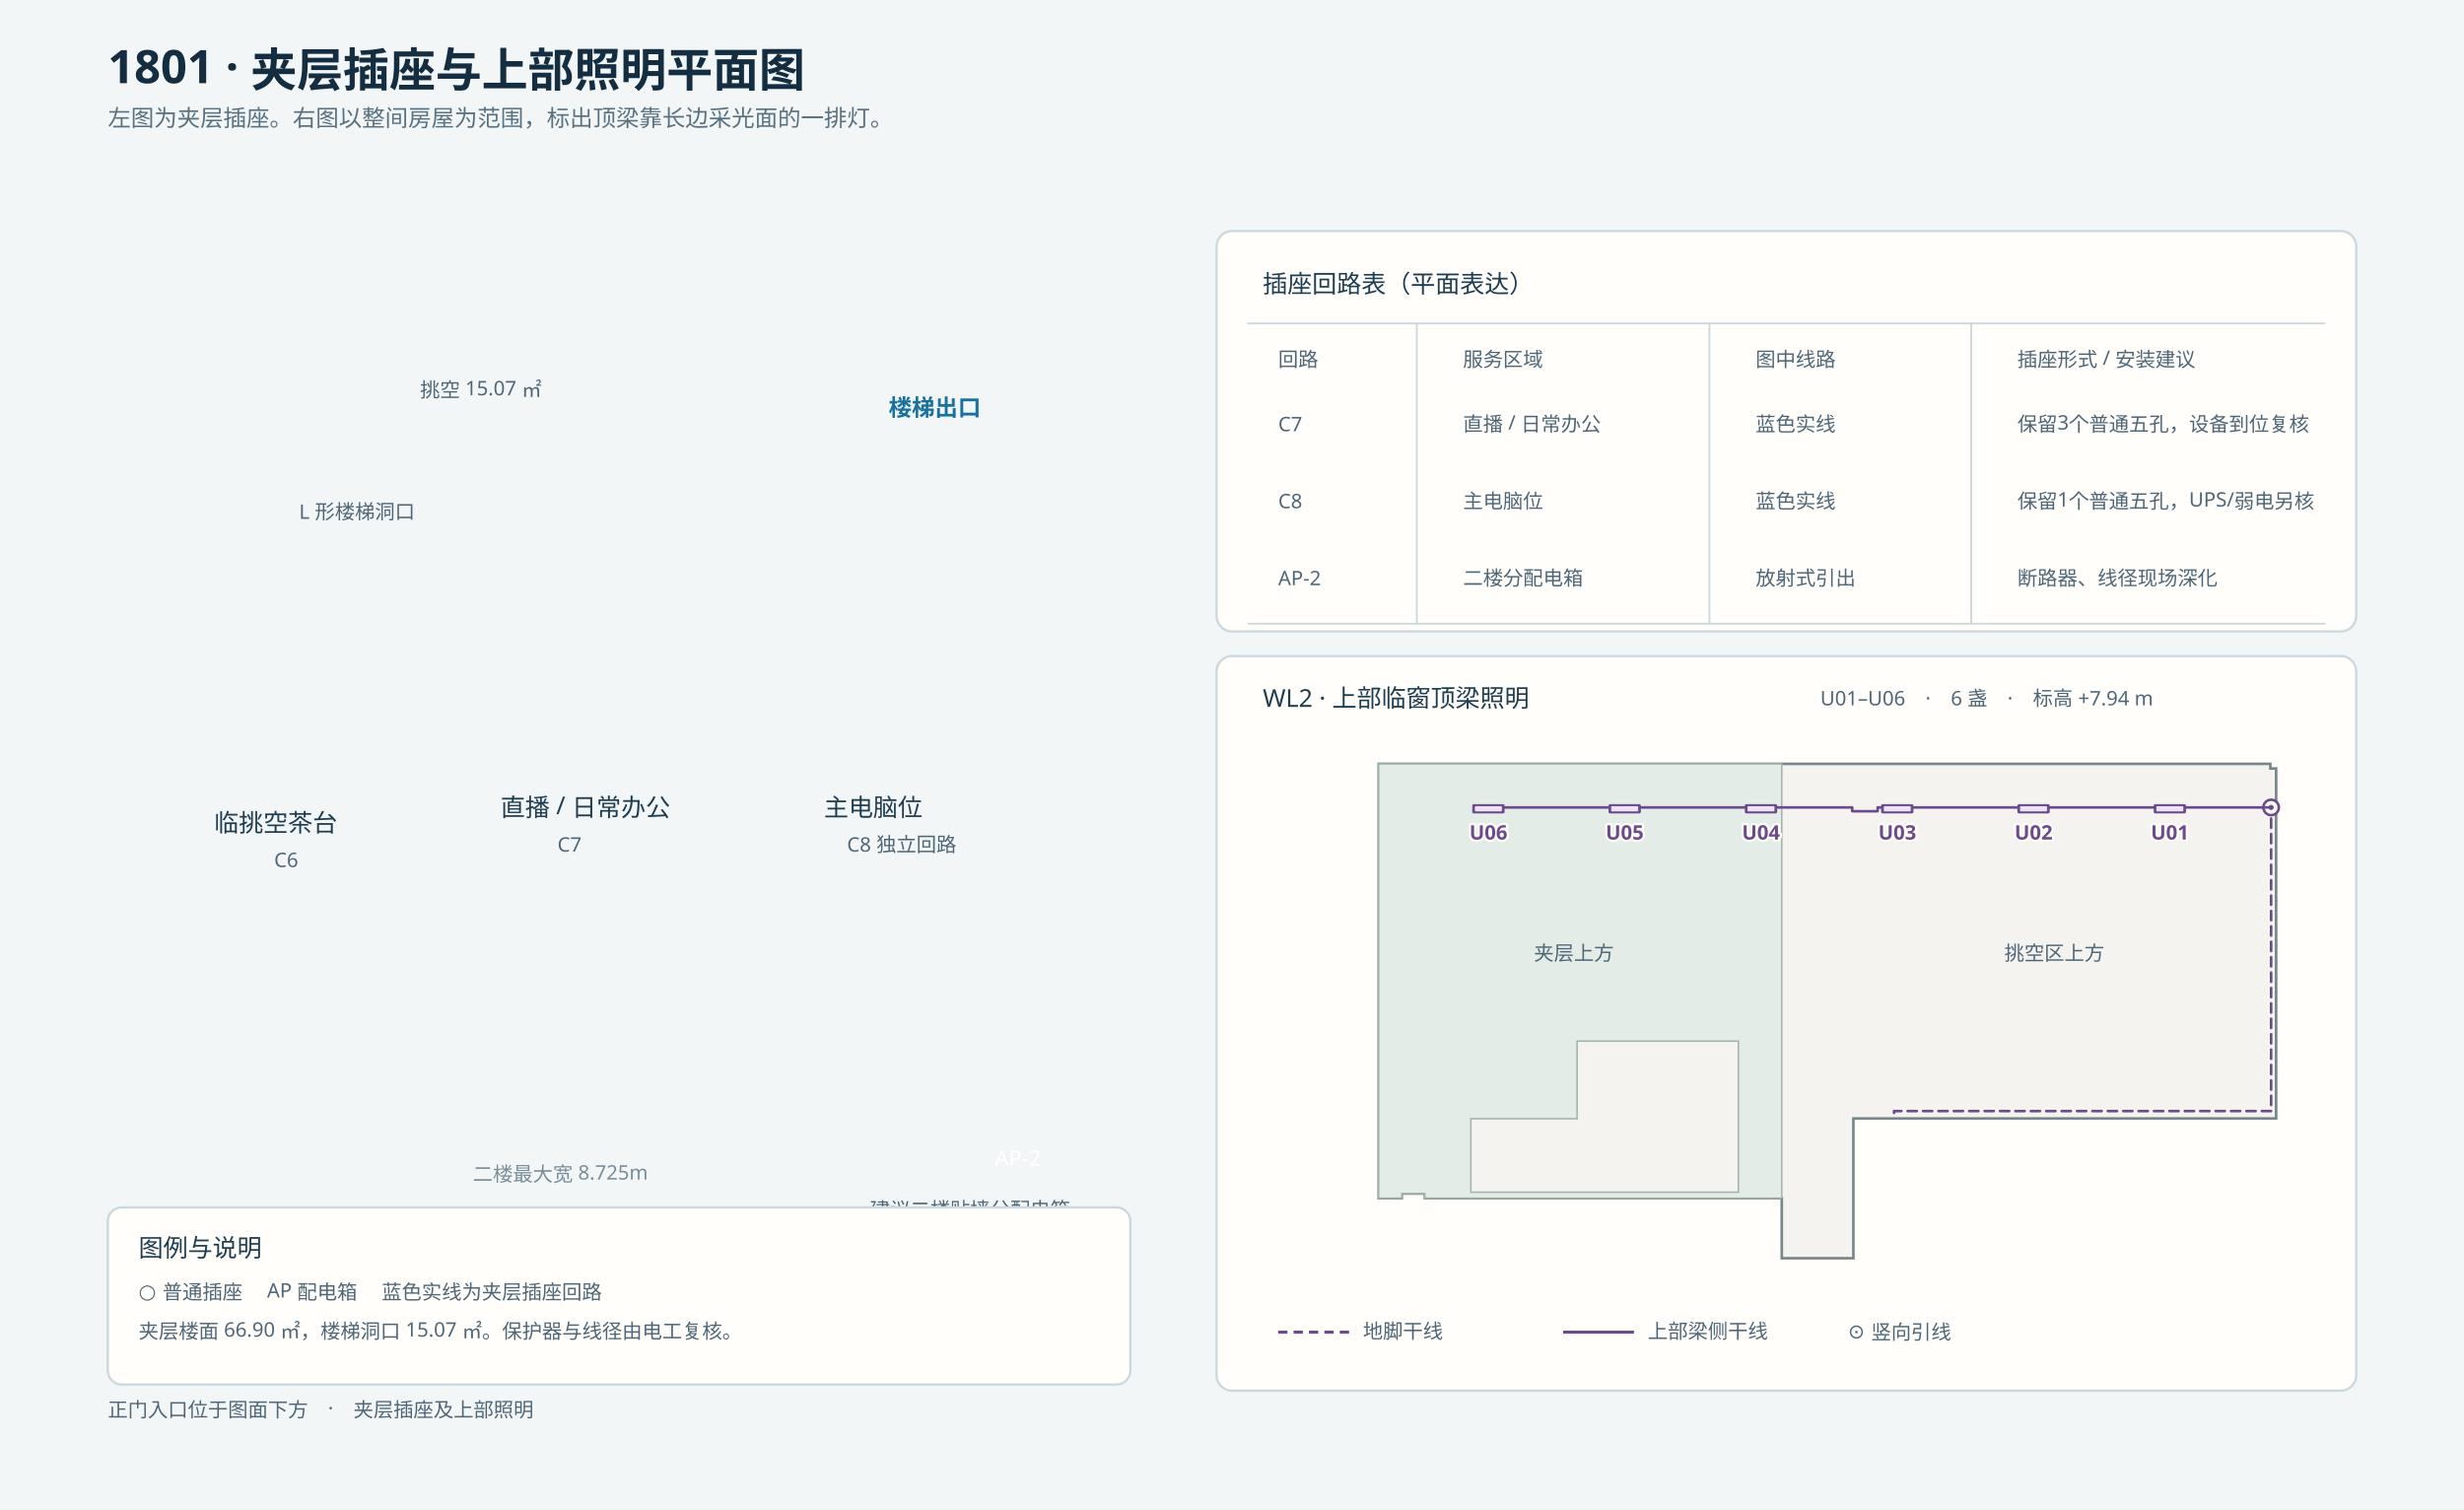
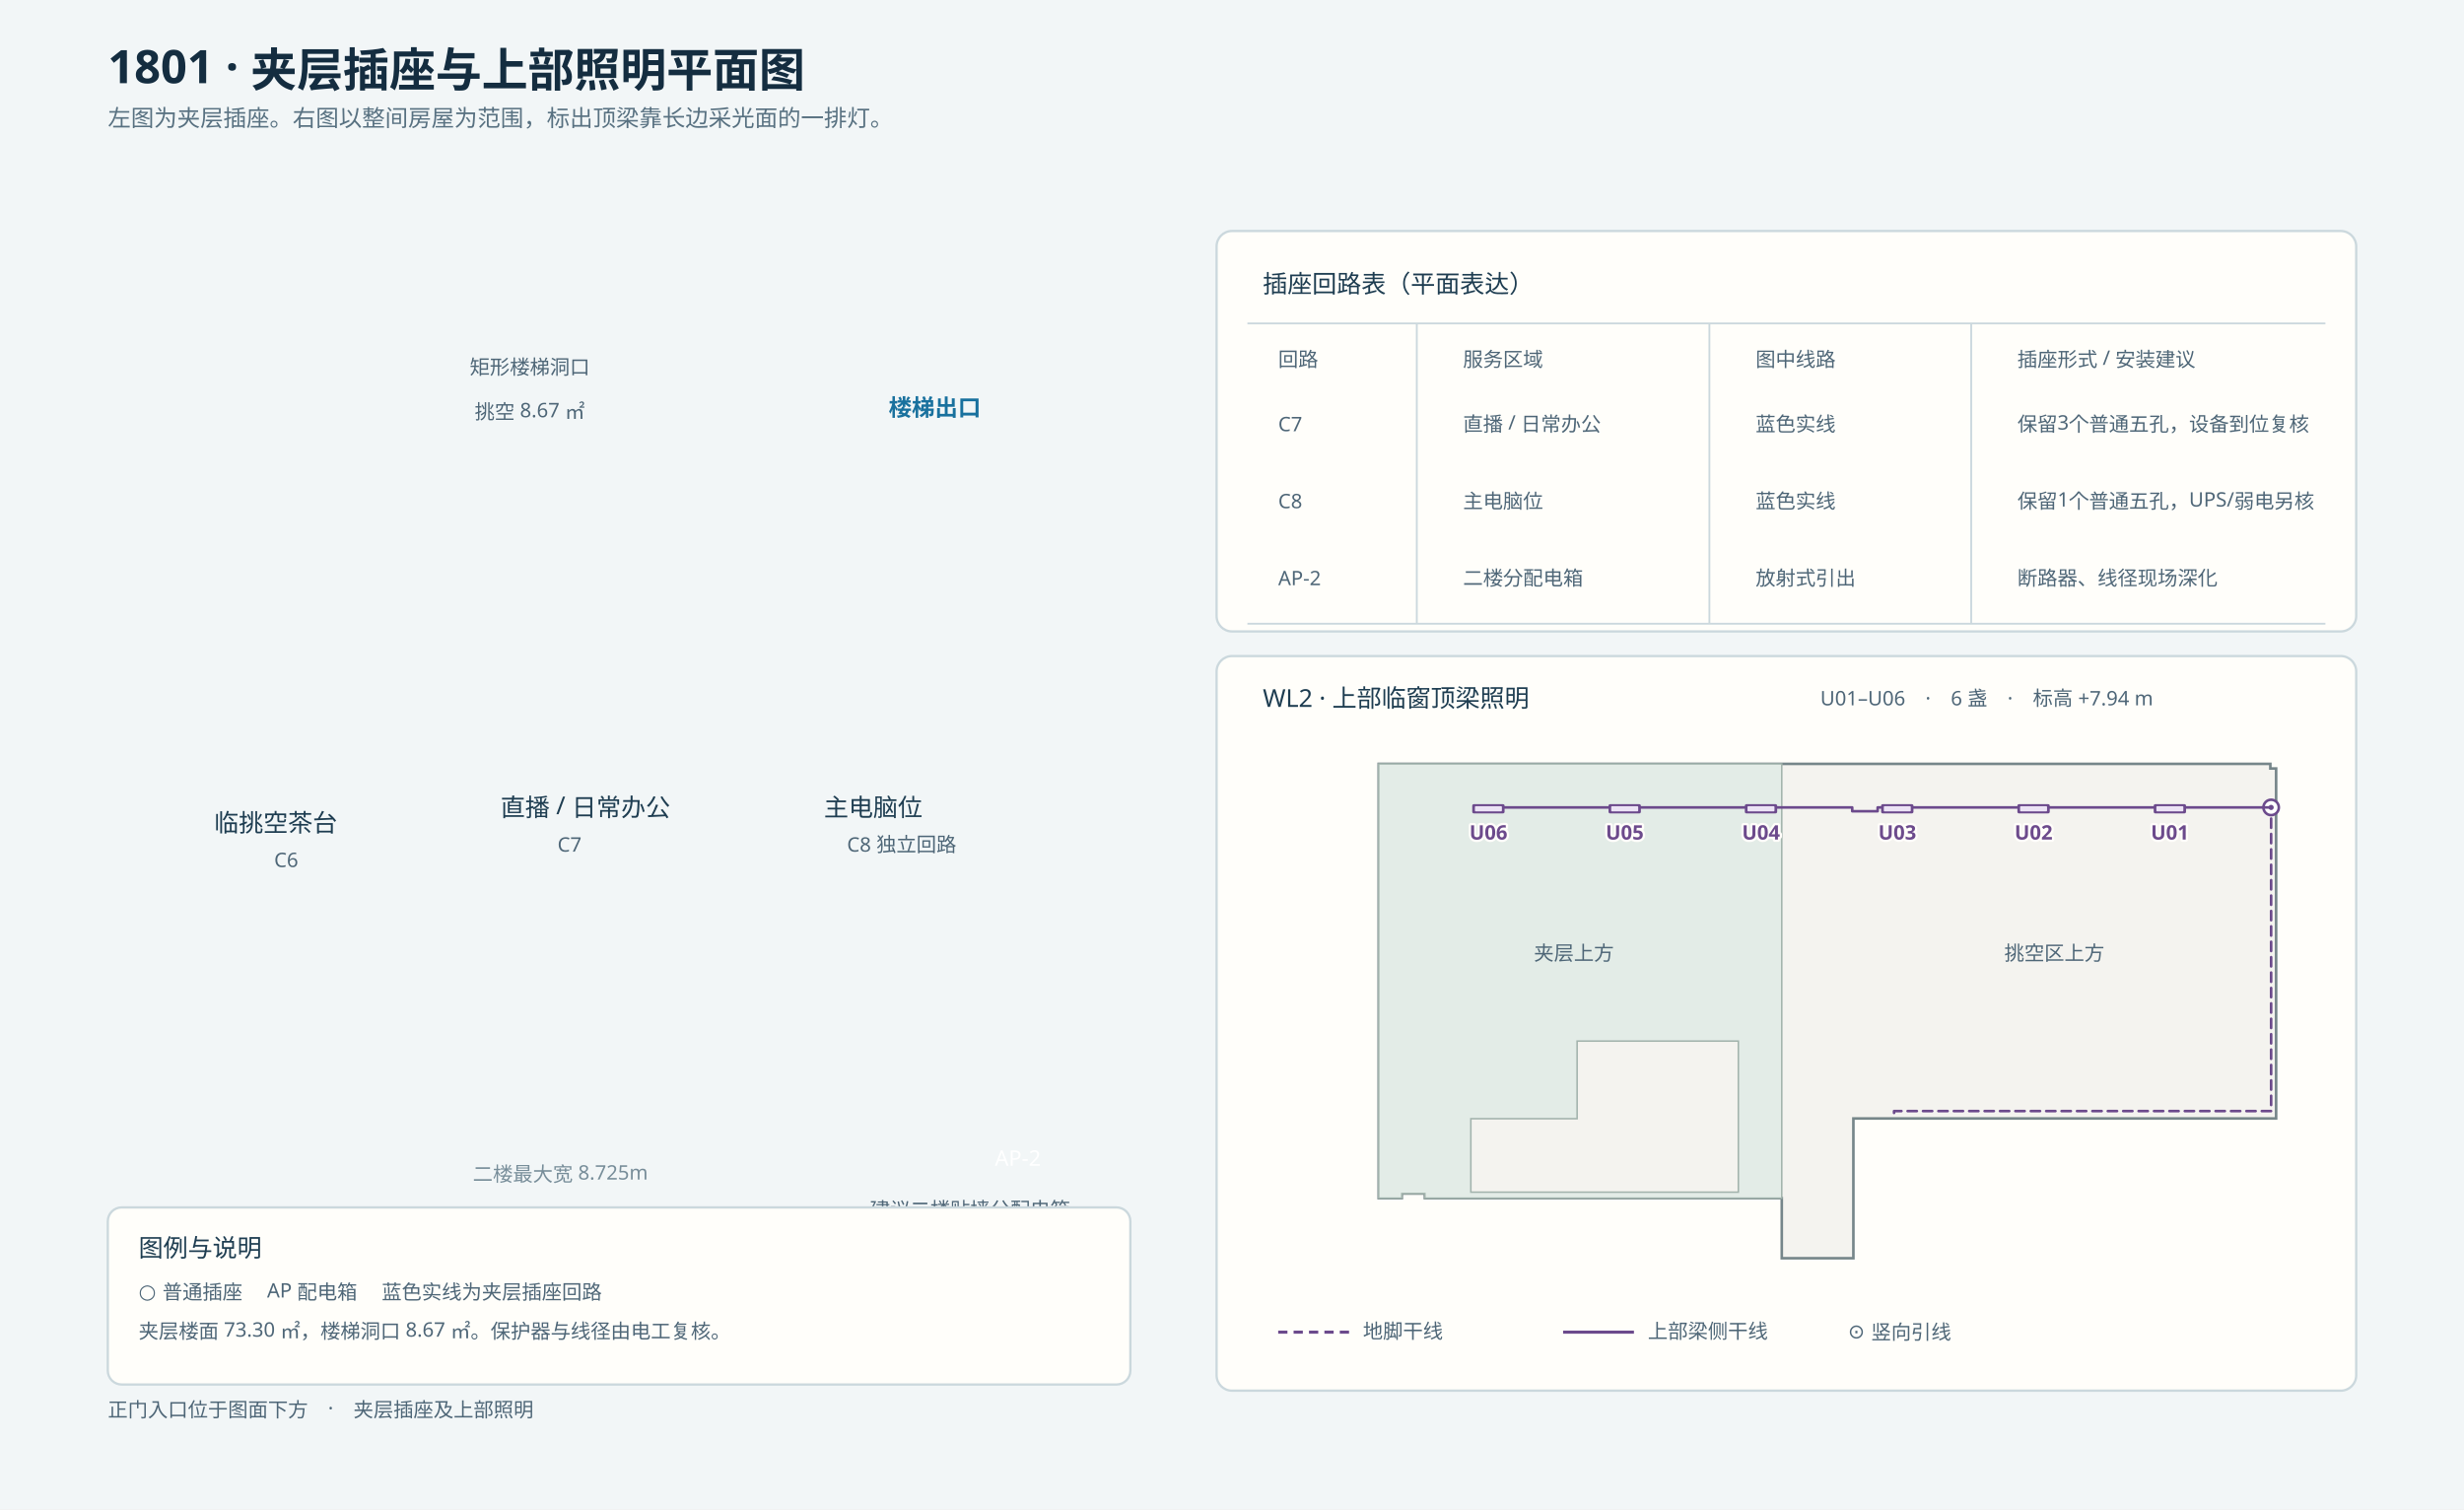
<svg xmlns="http://www.w3.org/2000/svg" width="1600" height="980" viewBox="0 0 1600 980">
  <style>
 .t{font:600 30px 'Microsoft YaHei',sans-serif;fill:#142d40}.st{font:15px 'Microsoft YaHei',sans-serif;fill:#587181}.tx{font:16px 'Microsoft YaHei',sans-serif;fill:#1e3d51}.sm{font:13px 'Microsoft YaHei',sans-serif;fill:#4e6677}.wall{fill:#fbfaf6;stroke:#26363e;stroke-width:7;stroke-linejoin:round}.part{fill:#f2f6f5;stroke:#80939d;stroke-width:1.5}.void{fill:#e5ecef;stroke:#6c7f8a;stroke-width:2;stroke-dasharray:9 7}.wire{fill:none;stroke:#116eaa;stroke-width:3.5;stroke-linecap:round;stroke-linejoin:round}.wire2{fill:none;stroke:#734f9e;stroke-width:3.5;stroke-linecap:round;stroke-linejoin:round;stroke-dasharray:9 7}.out{fill:#fff;stroke:#c9312b;stroke-width:2.5}.db{fill:#224b67;stroke:#fff;stroke-width:2}.dim{stroke:#9fb0b8;stroke-width:1.3;fill:none}.dimt{font:13px 'Microsoft YaHei',sans-serif;fill:#778d99}.box{fill:#fffefa;stroke:#cbd8dd;stroke-width:1.5}.drawing{transform:rotate(180deg);transform-origin:390px 464px}.drawing text{transform:rotate(180deg);transform-box:fill-box;transform-origin:center}.entry{font:600 15px 'Microsoft YaHei',sans-serif;fill:#19719e}
</style>
  <defs>
    <g id="lamp-WL2">
      <rect x="-10.5" y="-3" width="21" height="6" rx="1" fill="#6c4a8c" />
      <rect x="-8.76" y="-1.7" width="17.52" height="3.4" rx=".5" fill="#ebe2f5" />
    </g>
  </defs>
  <rect width="1600" height="980" fill="#f2f6f7" />
  <text class="t" x="70" y="54">1801 · 夹层插座与上部照明平面图</text>
  <text class="st" x="70" y="82">左图为夹层插座。右图以整间房屋为范围，标出顶梁靠长边采光面的一排灯。</text>
  <g class="drawing">
-     <path class="wall" fill-rule="evenodd" d="M625.086 207L625.086 212.457L660.043 212.457L660.043 207L695 207L695 720L85 720L85 207ZM150.719 392.553L394.719 392.553L394.719 300.868L555.521 300.868L555.521 214.095L150.719 214.095Z" />
-     <path id="current-stair-opening" class="void" d="M150.719 392.553L394.719 392.553L394.719 300.868L555.521 300.868L555.521 214.095L150.719 214.095Z" />
-     <text x="231.819" y="336.887" text-anchor="middle" class="sm">L 形楼梯洞口</text>
-     <text x="312.221" y="257.754" text-anchor="middle" class="sm">挑空 15.07 ㎡</text>
+     <path class="wall" fill-rule="evenodd" d="M625.086 207L625.086 212.457L660.043 212.457L660.043 207L695 207L695 720L85 720L85 207ZM193.367 305.234L549.928 305.234L549.928 212.457L193.367 212.457Z" />
+     <path id="current-stair-opening" class="void" d="M193.367 305.234L549.928 305.234L549.928 212.457L193.367 212.457Z" />
+     <text x="344" y="243" text-anchor="middle" class="sm">矩形楼梯洞口</text>
+     <text x="344" y="272" text-anchor="middle" class="sm">挑空 8.67 ㎡</text>
    <rect class="part" x="100" y="425" width="170" height="280" />
    <text class="tx" x="139" y="540">临挑空茶台</text>
    <text class="sm" x="178" y="563">C6</text>
    <rect class="part" x="285" y="425" width="194" height="280" />
    <text class="tx" x="325" y="530">直播 / 日常办公</text>
    <text class="sm" x="362" y="553">C7</text>
    <rect class="part" x="494" y="425" width="186" height="280" />
    <text class="tx" x="535" y="530">主电脑位</text>
    <text class="sm" x="550" y="553">C8 独立回路</text>
    <path class="dim" d="M85 748H695M85 740V758M695 740V758" />
    <text class="dimt" x="307" y="767">二楼最大宽 8.725m</text>
    <path class="dim" d="M715 720V207M707 720H723M707 207H723" />
    <text class="dimt" transform="translate(735 530) rotate(-90)">二楼最大进深 9.400m</text>
    <rect class="db" x="635" y="735" width="55" height="32" rx="3" />
    <text x="646" y="757" fill="#fff" font-family="Microsoft YaHei" font-size="14">AP-2</text>
    <text class="sm" x="565" y="790">建议二楼贴墙分配电箱</text>
    <path class="wire" d="M663 735V680H585V498M663 680H386V500" />
    <g class="out">
      <g transform="translate(250 690)">
        <circle r="9" />
        <path d="M-4-3V4M4-3V4" />
      </g>
      <g transform="translate(385 690)">
        <circle r="9" />
        <path d="M-4-3V4M4-3V4" />
      </g>
      <g transform="translate(595 690)">
        <circle r="9" />
        <path d="M-4-3V4M4-3V4" />
      </g>
      <g transform="translate(665 550)">
        <circle r="9" />
        <path d="M-4-3V4M4-3V4" />
      </g>
    </g>
    <path d="M539 251H575M568 245L575 251L568 257" fill="none" stroke="#19719e" stroke-width="2.5" />
    <text class="entry" x="577" y="270">楼梯出口</text>
  </g>
  <rect class="box" x="790" y="150" width="740" height="260" rx="10" />
  <text class="tx" x="820" y="190">插座回路表（平面表达）</text>
  <path d="M810 210H1510M920 210V405M1110 210V405M1280 210V405M810 405H1510" stroke="#cbd8dd" stroke-width="1.2" />
  <text class="sm" x="830" y="238">回路</text>
  <text class="sm" x="950" y="238">服务区域</text>
  <text class="sm" x="1140" y="238">图中线路</text>
  <text class="sm" x="1310" y="238">插座形式 / 安装建议</text>
  <g class="sm">
    <text x="830" y="280">C7</text>
    <text x="950" y="280">直播 / 日常办公</text>
    <text x="1140" y="280">蓝色实线</text>
    <text x="1310" y="280">保留3个普通五孔，设备到位复核</text>
    <text x="830" y="330">C8</text>
    <text x="950" y="330">主电脑位</text>
    <text x="1140" y="330">蓝色实线</text>
    <text x="1310" y="330">保留1个普通五孔，UPS/弱电另核</text>
    <text x="830" y="380">AP-2</text>
    <text x="950" y="380">二楼分配电箱</text>
    <text x="1140" y="380">放射式引出</text>
    <text x="1310" y="380">断路器、线径现场深化</text>
  </g>
  <g id="upper-lighting-plan">
    <rect class="box" x="790" y="426" width="740" height="477" rx="10" />
    <text x="820" y="459" class="tx">WL2 · 上部临窗顶梁照明</text>
    <text x="1182" y="458" class="sm">U01–U06　·　6 盏　·　标高 +7.94 m</text>
    <path d="M1457 726.25L1361 726.25L1323.5 726.25L1203.5 726.25L1203.5 759.25L1203.5 817L1157 817L1157 781L1157 778L1154 778L925.25 778L925.25 775L910.25 775L910.25 778L907.25 778L895.25 778L895.25 496L1474.25 496L1474.25 499L1478 499L1478 511L1478 526L1478 726.25L1476.5 726.25L1470.5 726.25L1457 726.25Z" fill="#f4f3ef" stroke="#76868a" stroke-width="1.7" />
    <path d="M1157 496L895.25 496L895.25 778L910.25 778L910.25 775L925.25 775L925.25 778L1157 778ZM1128.8 676L1024.1 676L1024.1 726.4L955.1 726.4L955.1 774.1L1128.8 774.1Z" fill="#e3ece7" fill-rule="evenodd" stroke="#a2b3ac" stroke-width="1" />
    <g id="lighting-layout" aria-label="灯具及照明支路平面投影">
      <g id="lighting-WL2" aria-label="WL2">
        <path data-route="WL2-skirt" data-kind="floor" d="M1229.9 722.65L1229.9 722.65L1229.9 721.45L1466.6 721.45L1466.6 721.45L1474.76 721.45L1474.76 694.6L1474.76 694.6L1474.76 524.29" fill="none" stroke="#6c4a8c" stroke-width="1.7" stroke-dasharray="6 4" stroke-linecap="round" stroke-linejoin="round" />
        <g data-route="WL2-rise" data-kind="rise">
          <circle cx="1474.76" cy="524.29" r="5" fill="#fff" stroke="#6c4a8c" stroke-width="1.7" />
          <circle cx="1474.76" cy="524.29" r="1.7" fill="#6c4a8c" />
        </g>
        <path data-route="WL2-beam" data-kind="beam" d="M1474.76 524.29L1219.25 524.29L1219.25 526.75L1202.75 526.75L1202.75 524.29L966.5 524.29" fill="none" stroke="#6c4a8c" stroke-width="1.7" stroke-linecap="round" stroke-linejoin="round" />
        <circle data-route="WL2-U01" data-kind="tap" cx="1409" cy="524.29" r="1.45" fill="#6c4a8c" />
        <circle data-route="WL2-U02" data-kind="tap" cx="1320.5" cy="524.29" r="1.45" fill="#6c4a8c" />
        <circle data-route="WL2-U03" data-kind="tap" cx="1232" cy="524.29" r="1.45" fill="#6c4a8c" />
        <circle data-route="WL2-U04" data-kind="tap" cx="1143.5" cy="524.29" r="1.45" fill="#6c4a8c" />
        <circle data-route="WL2-U05" data-kind="tap" cx="1055" cy="524.29" r="1.45" fill="#6c4a8c" />
        <circle data-route="WL2-U06" data-kind="tap" cx="966.5" cy="524.29" r="1.45" fill="#6c4a8c" />
        <g id="lamp-U01" data-model-x="2.3" data-model-y="7.94" data-model-z="0.972" data-axis="x">
          <use href="#lamp-WL2" transform="translate(1409 525.16) scale(1)" />
          <text x="1409" y="545.16" class="sm" text-anchor="middle" style="font-weight:600;fill:#6c4a8c;paint-order:stroke;stroke:#fffdfa;stroke-width:3;stroke-linejoin:round">U01</text>
        </g>
        <g id="lamp-U02" data-model-x="5.25" data-model-y="7.94" data-model-z="0.972" data-axis="x">
          <use href="#lamp-WL2" transform="translate(1320.5 525.16) scale(1)" />
          <text x="1320.5" y="545.16" class="sm" text-anchor="middle" style="font-weight:600;fill:#6c4a8c;paint-order:stroke;stroke:#fffdfa;stroke-width:3;stroke-linejoin:round">U02</text>
        </g>
        <g id="lamp-U03" data-model-x="8.2" data-model-y="7.94" data-model-z="0.972" data-axis="x">
          <use href="#lamp-WL2" transform="translate(1232 525.16) scale(1)" />
          <text x="1232" y="545.16" class="sm" text-anchor="middle" style="font-weight:600;fill:#6c4a8c;paint-order:stroke;stroke:#fffdfa;stroke-width:3;stroke-linejoin:round">U03</text>
        </g>
        <g id="lamp-U04" data-model-x="11.15" data-model-y="7.94" data-model-z="0.972" data-axis="x">
          <use href="#lamp-WL2" transform="translate(1143.5 525.16) scale(1)" />
          <text x="1143.5" y="545.16" class="sm" text-anchor="middle" style="font-weight:600;fill:#6c4a8c;paint-order:stroke;stroke:#fffdfa;stroke-width:3;stroke-linejoin:round">U04</text>
        </g>
        <g id="lamp-U05" data-model-x="14.1" data-model-y="7.94" data-model-z="0.972" data-axis="x">
          <use href="#lamp-WL2" transform="translate(1055 525.16) scale(1)" />
          <text x="1055" y="545.16" class="sm" text-anchor="middle" style="font-weight:600;fill:#6c4a8c;paint-order:stroke;stroke:#fffdfa;stroke-width:3;stroke-linejoin:round">U05</text>
        </g>
        <g id="lamp-U06" data-model-x="17.05" data-model-y="7.94" data-model-z="0.972" data-axis="x">
          <use href="#lamp-WL2" transform="translate(966.5 525.16) scale(1)" />
          <text x="966.5" y="545.16" class="sm" text-anchor="middle" style="font-weight:600;fill:#6c4a8c;paint-order:stroke;stroke:#fffdfa;stroke-width:3;stroke-linejoin:round">U06</text>
        </g>
      </g>
    </g>
    <text x="1022" y="623.5" class="sm" text-anchor="middle">夹层上方</text>
    <text x="1334" y="623.5" class="sm" text-anchor="middle">挑空区上方</text>
    <path d="M830 865h46" fill="none" stroke="#6c4a8c" stroke-width="2" stroke-dasharray="6 4" />
    <text x="885" y="869" class="sm">地脚干线</text>
    <path d="M1015 865h46" fill="none" stroke="#6c4a8c" stroke-width="2" />
    <text x="1070" y="869" class="sm">上部梁侧干线</text>
    <text x="1200" y="869" class="sm">⊙ 竖向引线</text>
  </g>
  <rect class="box" x="70" y="784" width="664" height="115" rx="9" />
  <text x="90" y="816" class="tx">图例与说明</text>
  <text x="90" y="843" class="sm">○ 普通插座　 AP 配电箱　 蓝色实线为夹层插座回路</text>
-   <text x="90" y="869" class="sm">夹层楼面 66.90 ㎡，楼梯洞口 15.07 ㎡。保护器与线径由电工复核。</text>
+   <text x="90" y="869" class="sm">夹层楼面 73.30 ㎡，楼梯洞口 8.67 ㎡。保护器与线径由电工复核。</text>
  <text class="sm" x="70" y="920">正门入口位于图面下方　·　夹层插座及上部照明</text>
</svg>
